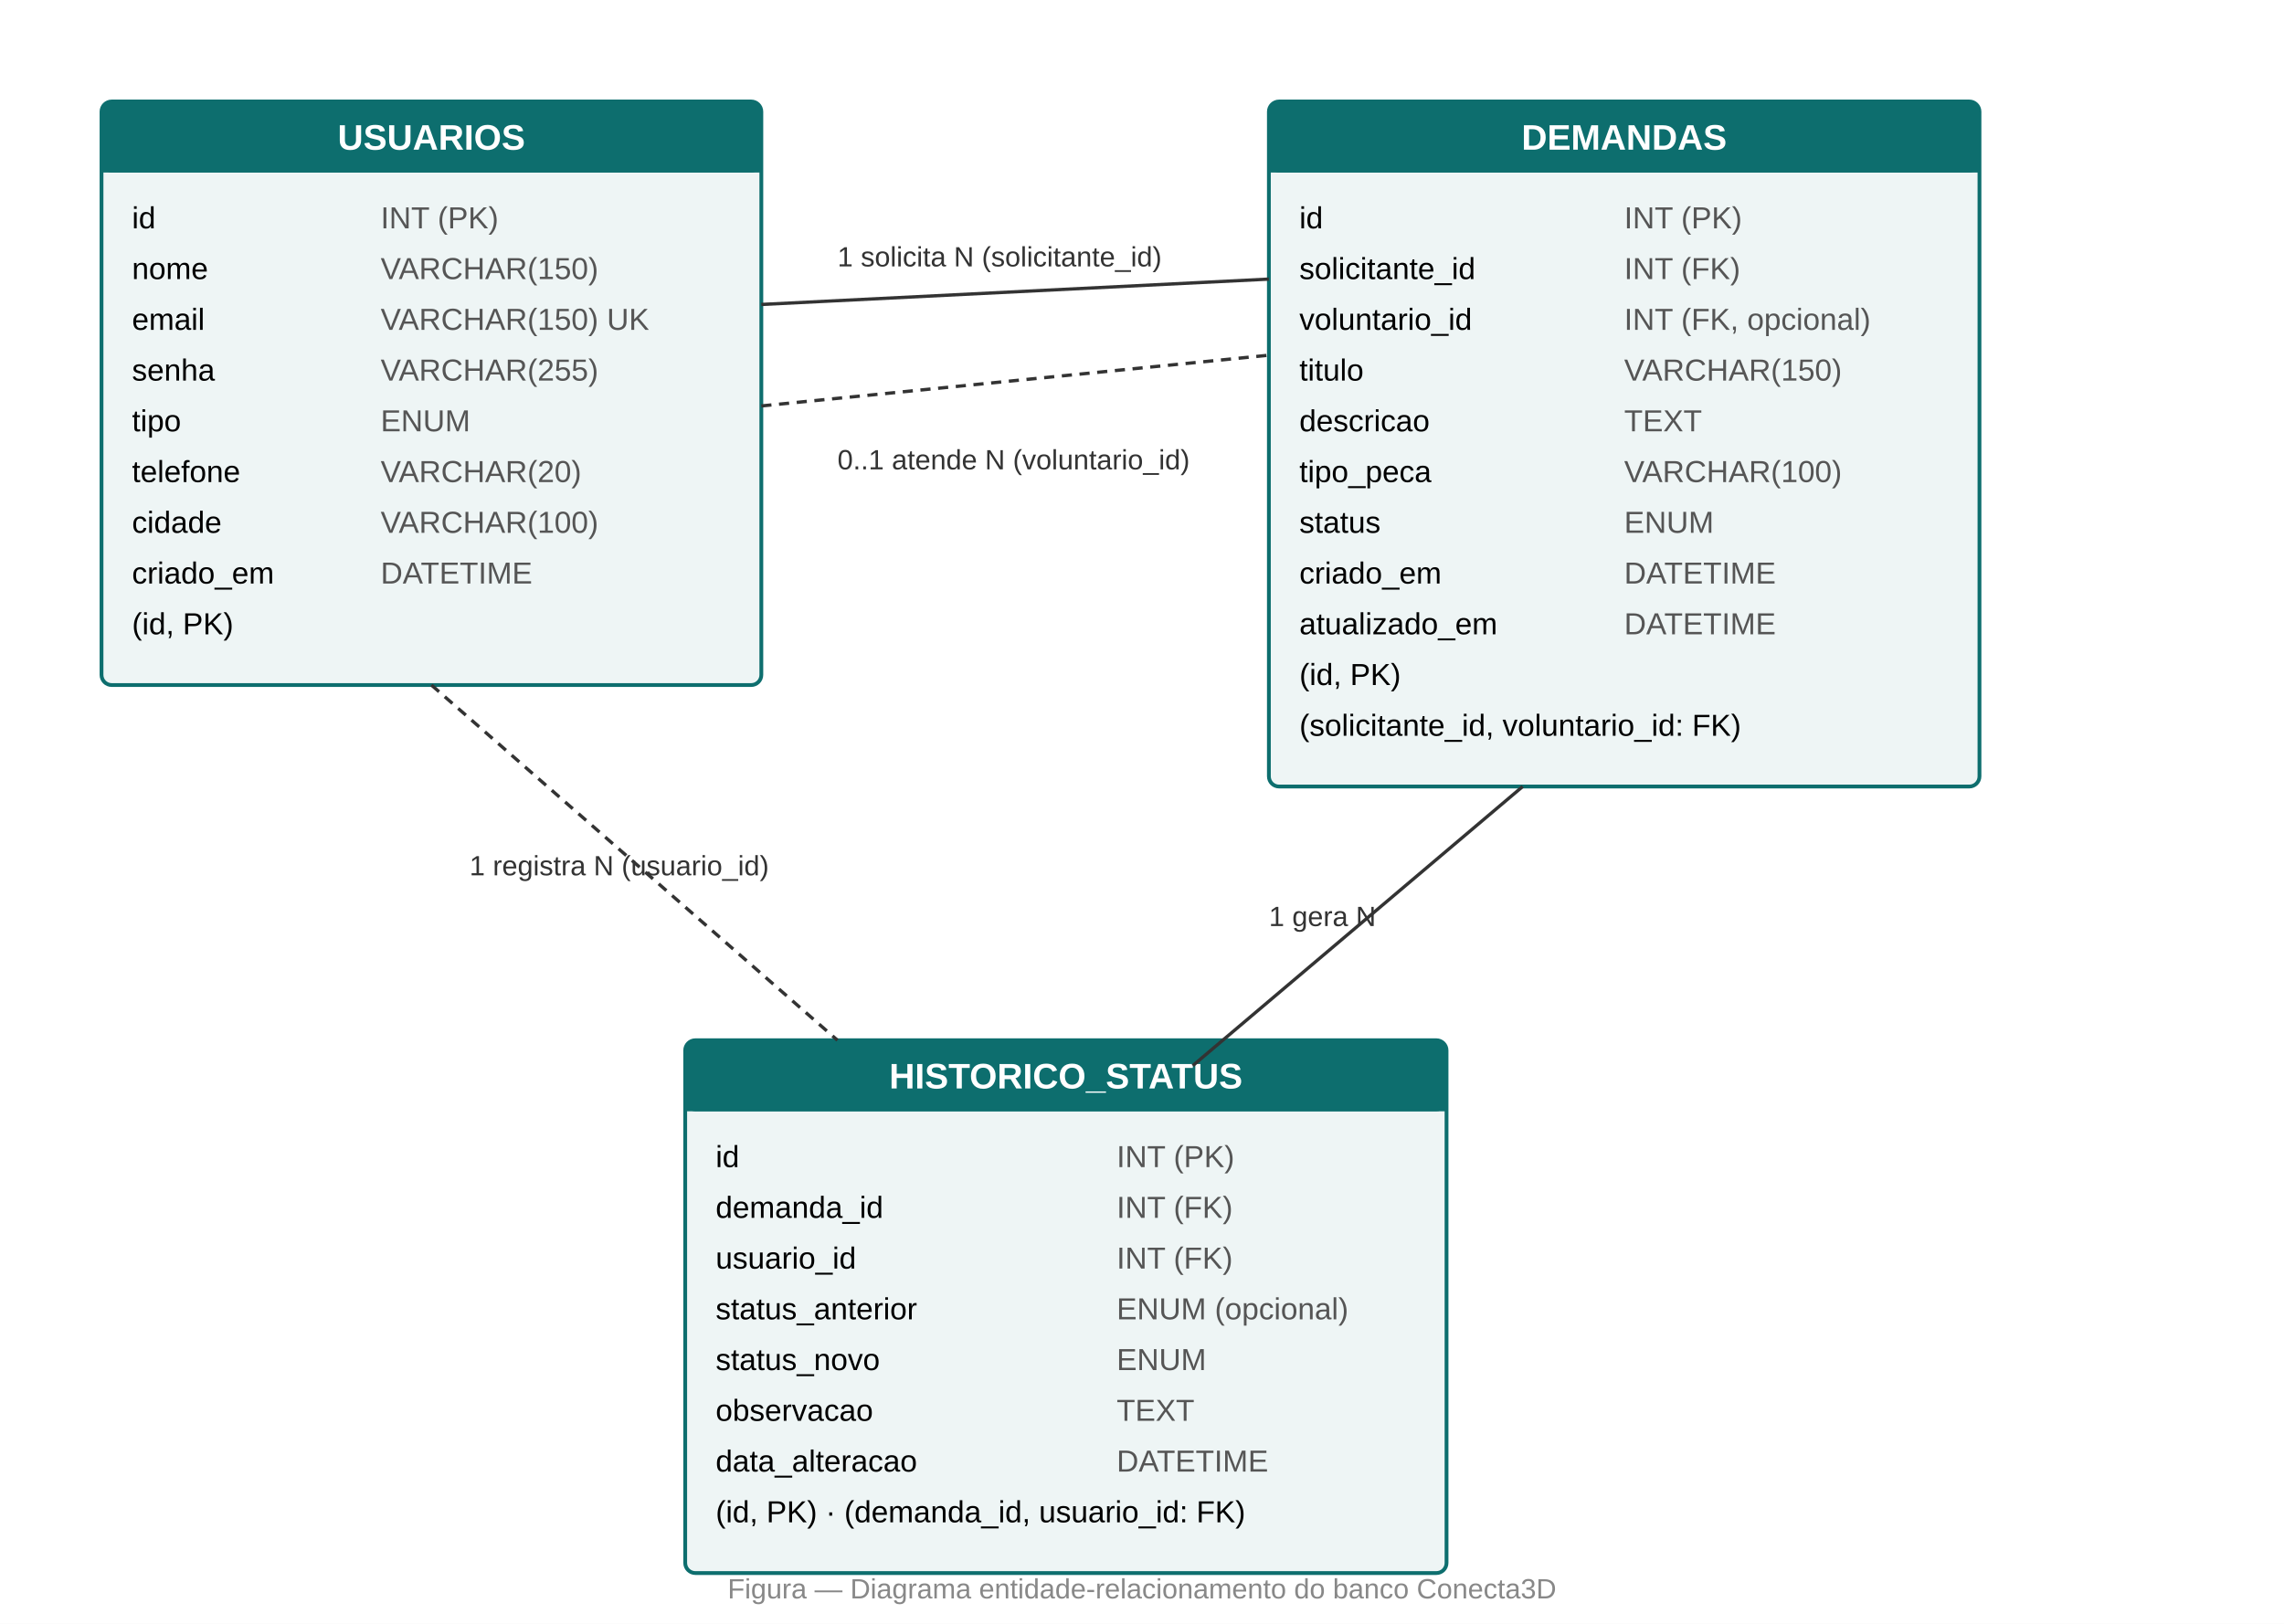
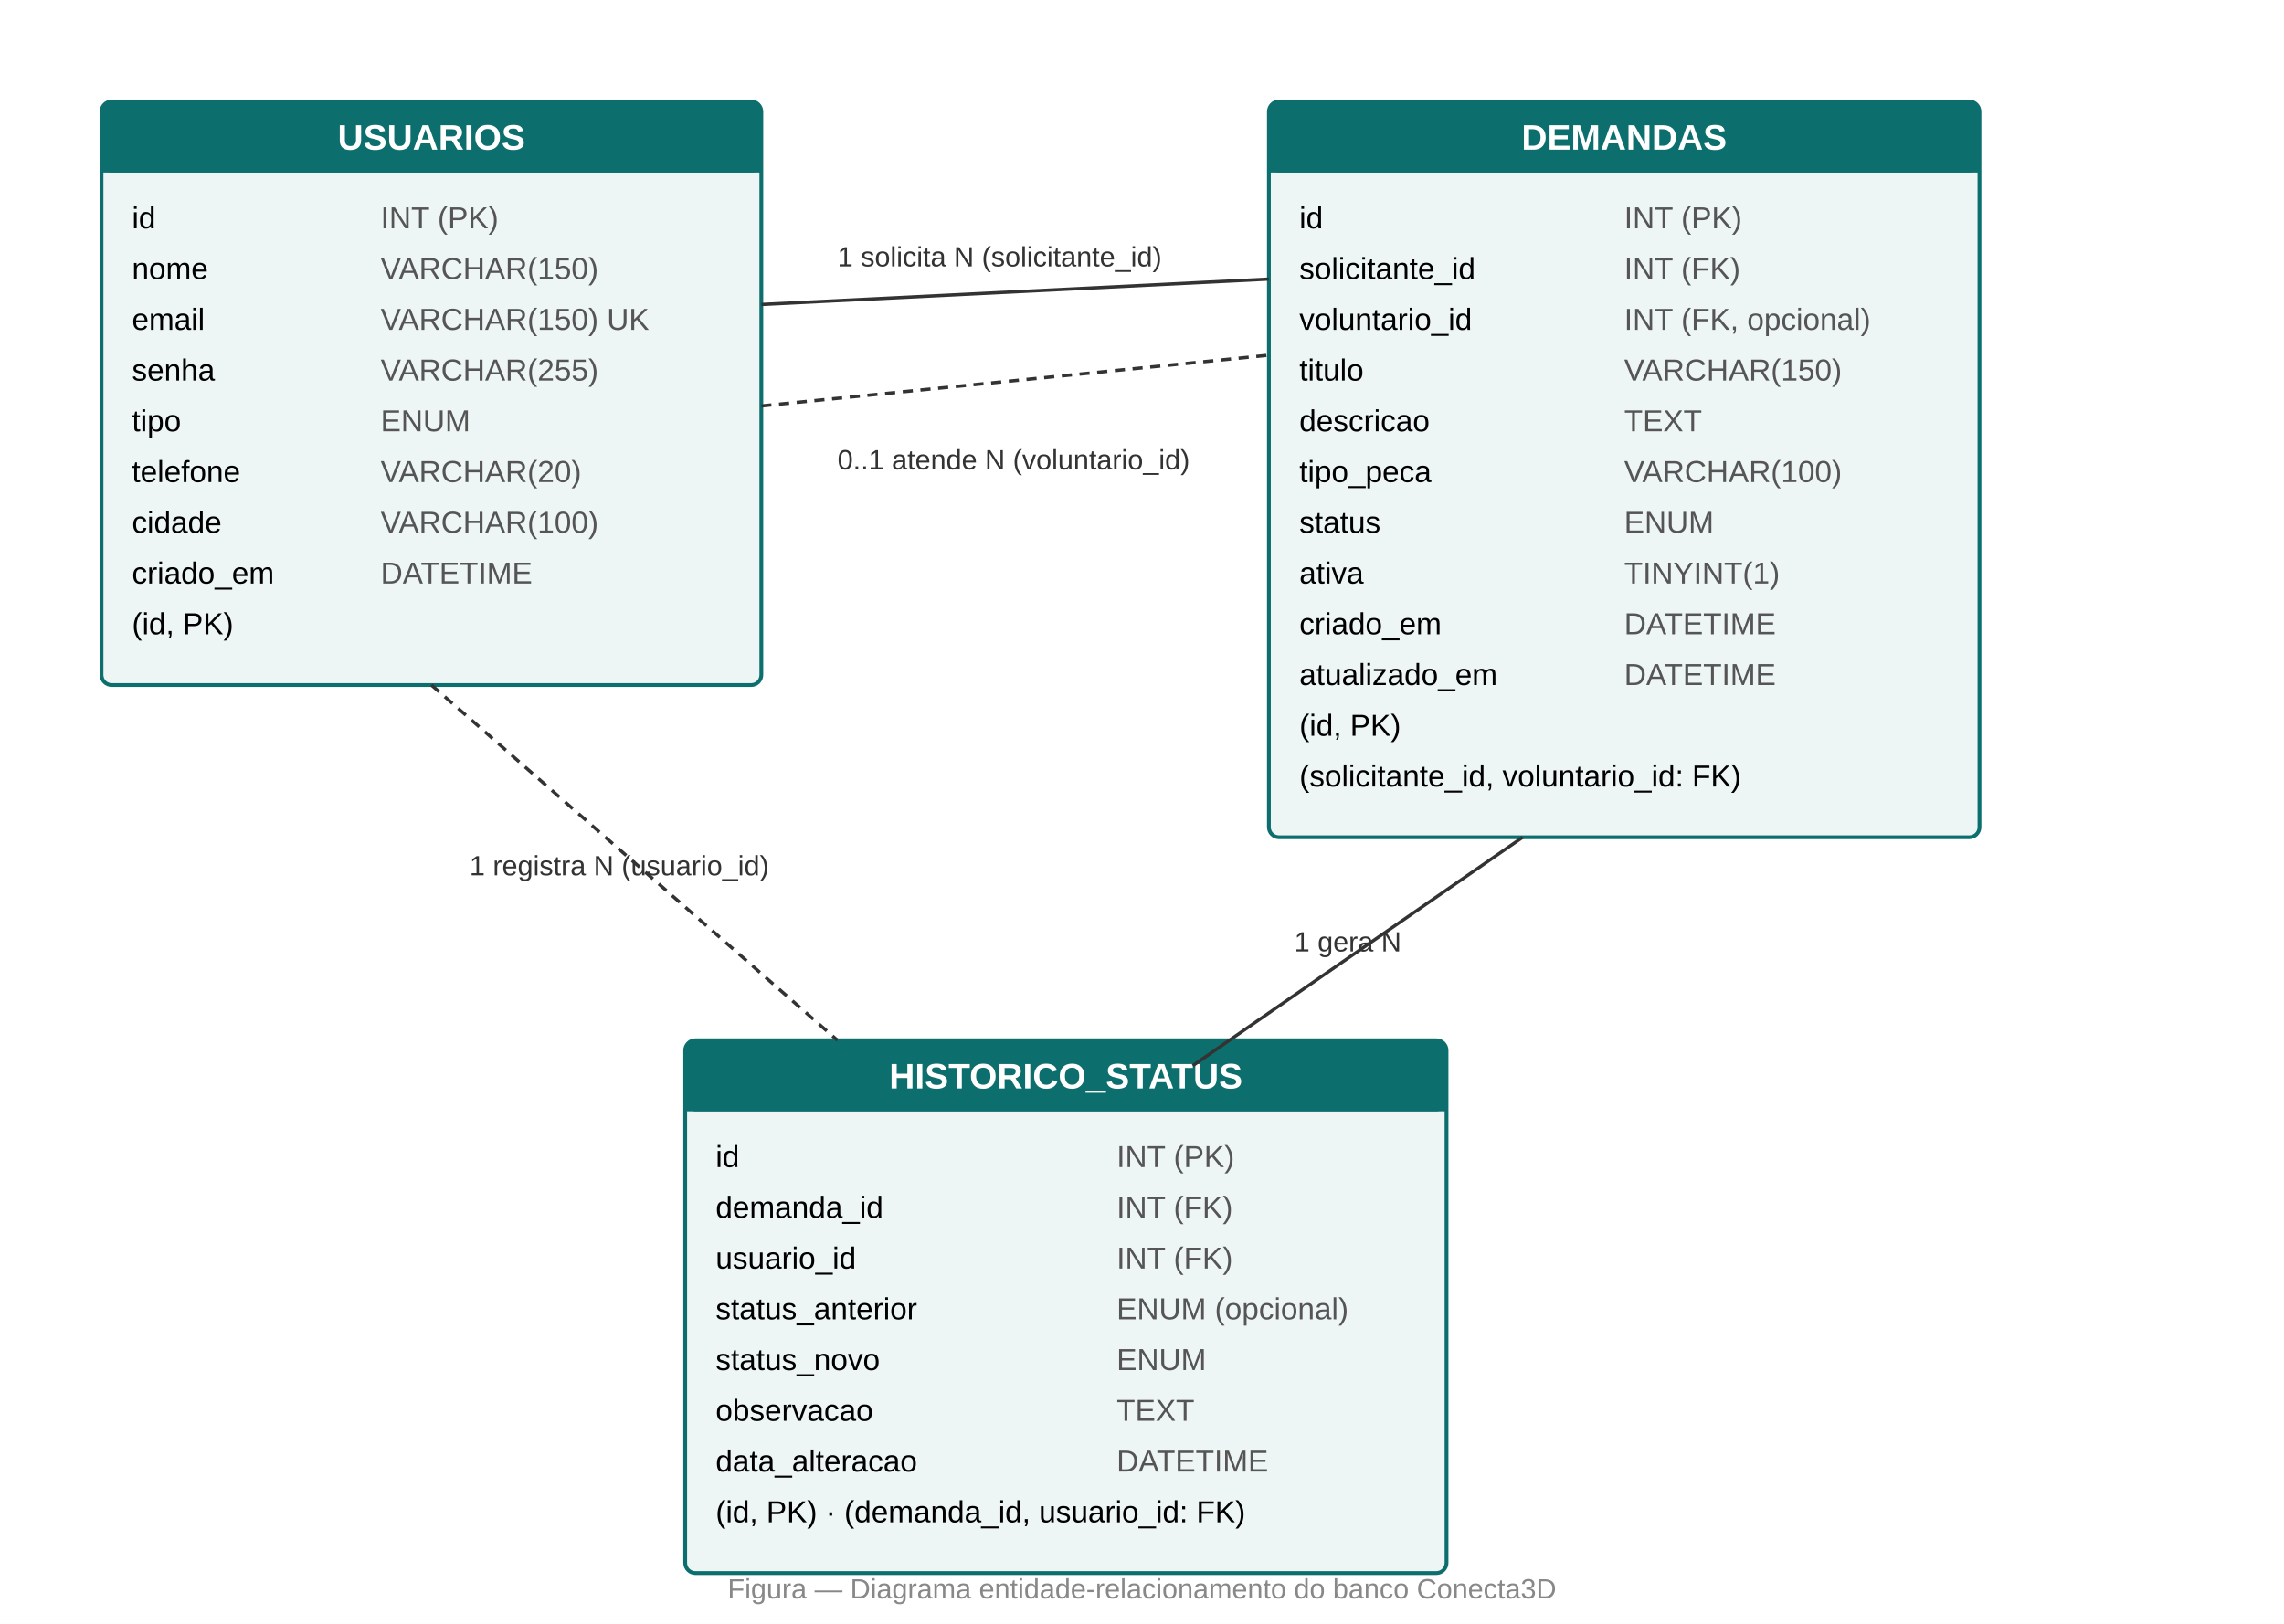
<svg xmlns="http://www.w3.org/2000/svg" viewBox="0 0 900 640" font-family="Arial, Helvetica, sans-serif">
  <rect width="900" height="640" fill="#ffffff" />
  <g>
    <rect x="40" y="40" width="260" height="230" fill="#eef5f5" stroke="#0d6e6e" stroke-width="1.5" rx="4" />
    <rect x="40" y="40" width="260" height="28" fill="#0d6e6e" rx="4" />
    <rect x="40" y="58" width="260" height="10" fill="#0d6e6e" />
    <text x="170" y="59" text-anchor="middle" fill="#ffffff" font-weight="bold" font-size="14">USUARIOS</text>
    <text x="52" y="90" font-size="12">id</text>
    <text x="150" y="90" font-size="12" fill="#555">INT (PK)</text>
    <text x="52" y="110" font-size="12">nome</text>
    <text x="150" y="110" font-size="12" fill="#555">VARCHAR(150)</text>
    <text x="52" y="130" font-size="12">email</text>
    <text x="150" y="130" font-size="12" fill="#555">VARCHAR(150) UK</text>
    <text x="52" y="150" font-size="12">senha</text>
    <text x="150" y="150" font-size="12" fill="#555">VARCHAR(255)</text>
    <text x="52" y="170" font-size="12">tipo</text>
    <text x="150" y="170" font-size="12" fill="#555">ENUM</text>
    <text x="52" y="190" font-size="12">telefone</text>
    <text x="150" y="190" font-size="12" fill="#555">VARCHAR(20)</text>
    <text x="52" y="210" font-size="12">cidade</text>
    <text x="150" y="210" font-size="12" fill="#555">VARCHAR(100)</text>
    <text x="52" y="230" font-size="12">criado_em</text>
    <text x="150" y="230" font-size="12" fill="#555">DATETIME</text>
    <text x="52" y="250" font-size="12">(id, PK)</text>
  </g>
  <g>
-     <rect x="500" y="40" width="280" height="270" fill="#eef5f5" stroke="#0d6e6e" stroke-width="1.5" rx="4" />
+     <rect x="500" y="40" width="280" height="290" fill="#eef5f5" stroke="#0d6e6e" stroke-width="1.5" rx="4" />
    <rect x="500" y="40" width="280" height="28" fill="#0d6e6e" rx="4" />
    <rect x="500" y="58" width="280" height="10" fill="#0d6e6e" />
    <text x="640" y="59" text-anchor="middle" fill="#ffffff" font-weight="bold" font-size="14">DEMANDAS</text>
    <text x="512" y="90" font-size="12">id</text>
    <text x="640" y="90" font-size="12" fill="#555">INT (PK)</text>
    <text x="512" y="110" font-size="12">solicitante_id</text>
    <text x="640" y="110" font-size="12" fill="#555">INT (FK)</text>
    <text x="512" y="130" font-size="12">voluntario_id</text>
    <text x="640" y="130" font-size="12" fill="#555">INT (FK, opcional)</text>
    <text x="512" y="150" font-size="12">titulo</text>
    <text x="640" y="150" font-size="12" fill="#555">VARCHAR(150)</text>
    <text x="512" y="170" font-size="12">descricao</text>
    <text x="640" y="170" font-size="12" fill="#555">TEXT</text>
    <text x="512" y="190" font-size="12">tipo_peca</text>
    <text x="640" y="190" font-size="12" fill="#555">VARCHAR(100)</text>
    <text x="512" y="210" font-size="12">status</text>
    <text x="640" y="210" font-size="12" fill="#555">ENUM</text>
-     <text x="512" y="230" font-size="12">criado_em</text>
-     <text x="640" y="230" font-size="12" fill="#555">DATETIME</text>
-     <text x="512" y="250" font-size="12">atualizado_em</text>
+     <text x="512" y="230" font-size="12">ativa</text>
+     <text x="640" y="230" font-size="12" fill="#555">TINYINT(1)</text>
+     <text x="512" y="250" font-size="12">criado_em</text>
    <text x="640" y="250" font-size="12" fill="#555">DATETIME</text>
-     <text x="512" y="270" font-size="12">(id, PK)</text>
-     <text x="512" y="290" font-size="12">(solicitante_id, voluntario_id: FK)</text>
+     <text x="512" y="270" font-size="12">atualizado_em</text>
+     <text x="640" y="270" font-size="12" fill="#555">DATETIME</text>
+     <text x="512" y="290" font-size="12">(id, PK)</text>
+     <text x="512" y="310" font-size="12">(solicitante_id, voluntario_id: FK)</text>
  </g>
  <g>
    <rect x="270" y="410" width="300" height="210" fill="#eef5f5" stroke="#0d6e6e" stroke-width="1.5" rx="4" />
    <rect x="270" y="410" width="300" height="28" fill="#0d6e6e" rx="4" />
    <rect x="270" y="428" width="300" height="10" fill="#0d6e6e" />
    <text x="420" y="429" text-anchor="middle" fill="#ffffff" font-weight="bold" font-size="14">HISTORICO_STATUS</text>
    <text x="282" y="460" font-size="12">id</text>
    <text x="440" y="460" font-size="12" fill="#555">INT (PK)</text>
    <text x="282" y="480" font-size="12">demanda_id</text>
    <text x="440" y="480" font-size="12" fill="#555">INT (FK)</text>
    <text x="282" y="500" font-size="12">usuario_id</text>
    <text x="440" y="500" font-size="12" fill="#555">INT (FK)</text>
    <text x="282" y="520" font-size="12">status_anterior</text>
    <text x="440" y="520" font-size="12" fill="#555">ENUM (opcional)</text>
    <text x="282" y="540" font-size="12">status_novo</text>
    <text x="440" y="540" font-size="12" fill="#555">ENUM</text>
    <text x="282" y="560" font-size="12">observacao</text>
    <text x="440" y="560" font-size="12" fill="#555">TEXT</text>
    <text x="282" y="580" font-size="12">data_alteracao</text>
    <text x="440" y="580" font-size="12" fill="#555">DATETIME</text>
    <text x="282" y="600" font-size="12">(id, PK) · (demanda_id, usuario_id: FK)</text>
  </g>
  <line x1="300" y1="120" x2="500" y2="110" stroke="#333" stroke-width="1.3" />
  <text x="330" y="105" font-size="11" fill="#333">1 solicita N (solicitante_id)</text>
  <line x1="300" y1="160" x2="500" y2="140" stroke="#333" stroke-width="1.3" stroke-dasharray="4,3" />
  <text x="330" y="185" font-size="11" fill="#333">0..1 atende N (voluntario_id)</text>
-   <line x1="600" y1="310" x2="470" y2="420" stroke="#333" stroke-width="1.3" />
-   <text x="500" y="365" font-size="11" fill="#333">1 gera N</text>
+   <line x1="600" y1="330" x2="470" y2="420" stroke="#333" stroke-width="1.3" />
+   <text x="510" y="375" font-size="11" fill="#333">1 gera N</text>
  <line x1="170" y1="270" x2="330" y2="410" stroke="#333" stroke-width="1.3" stroke-dasharray="4,3" />
  <text x="185" y="345" font-size="11" fill="#333">1 registra N (usuario_id)</text>
  <text x="450" y="630" text-anchor="middle" font-size="11" fill="#888">Figura — Diagrama entidade-relacionamento do banco Conecta3D</text>
</svg>
